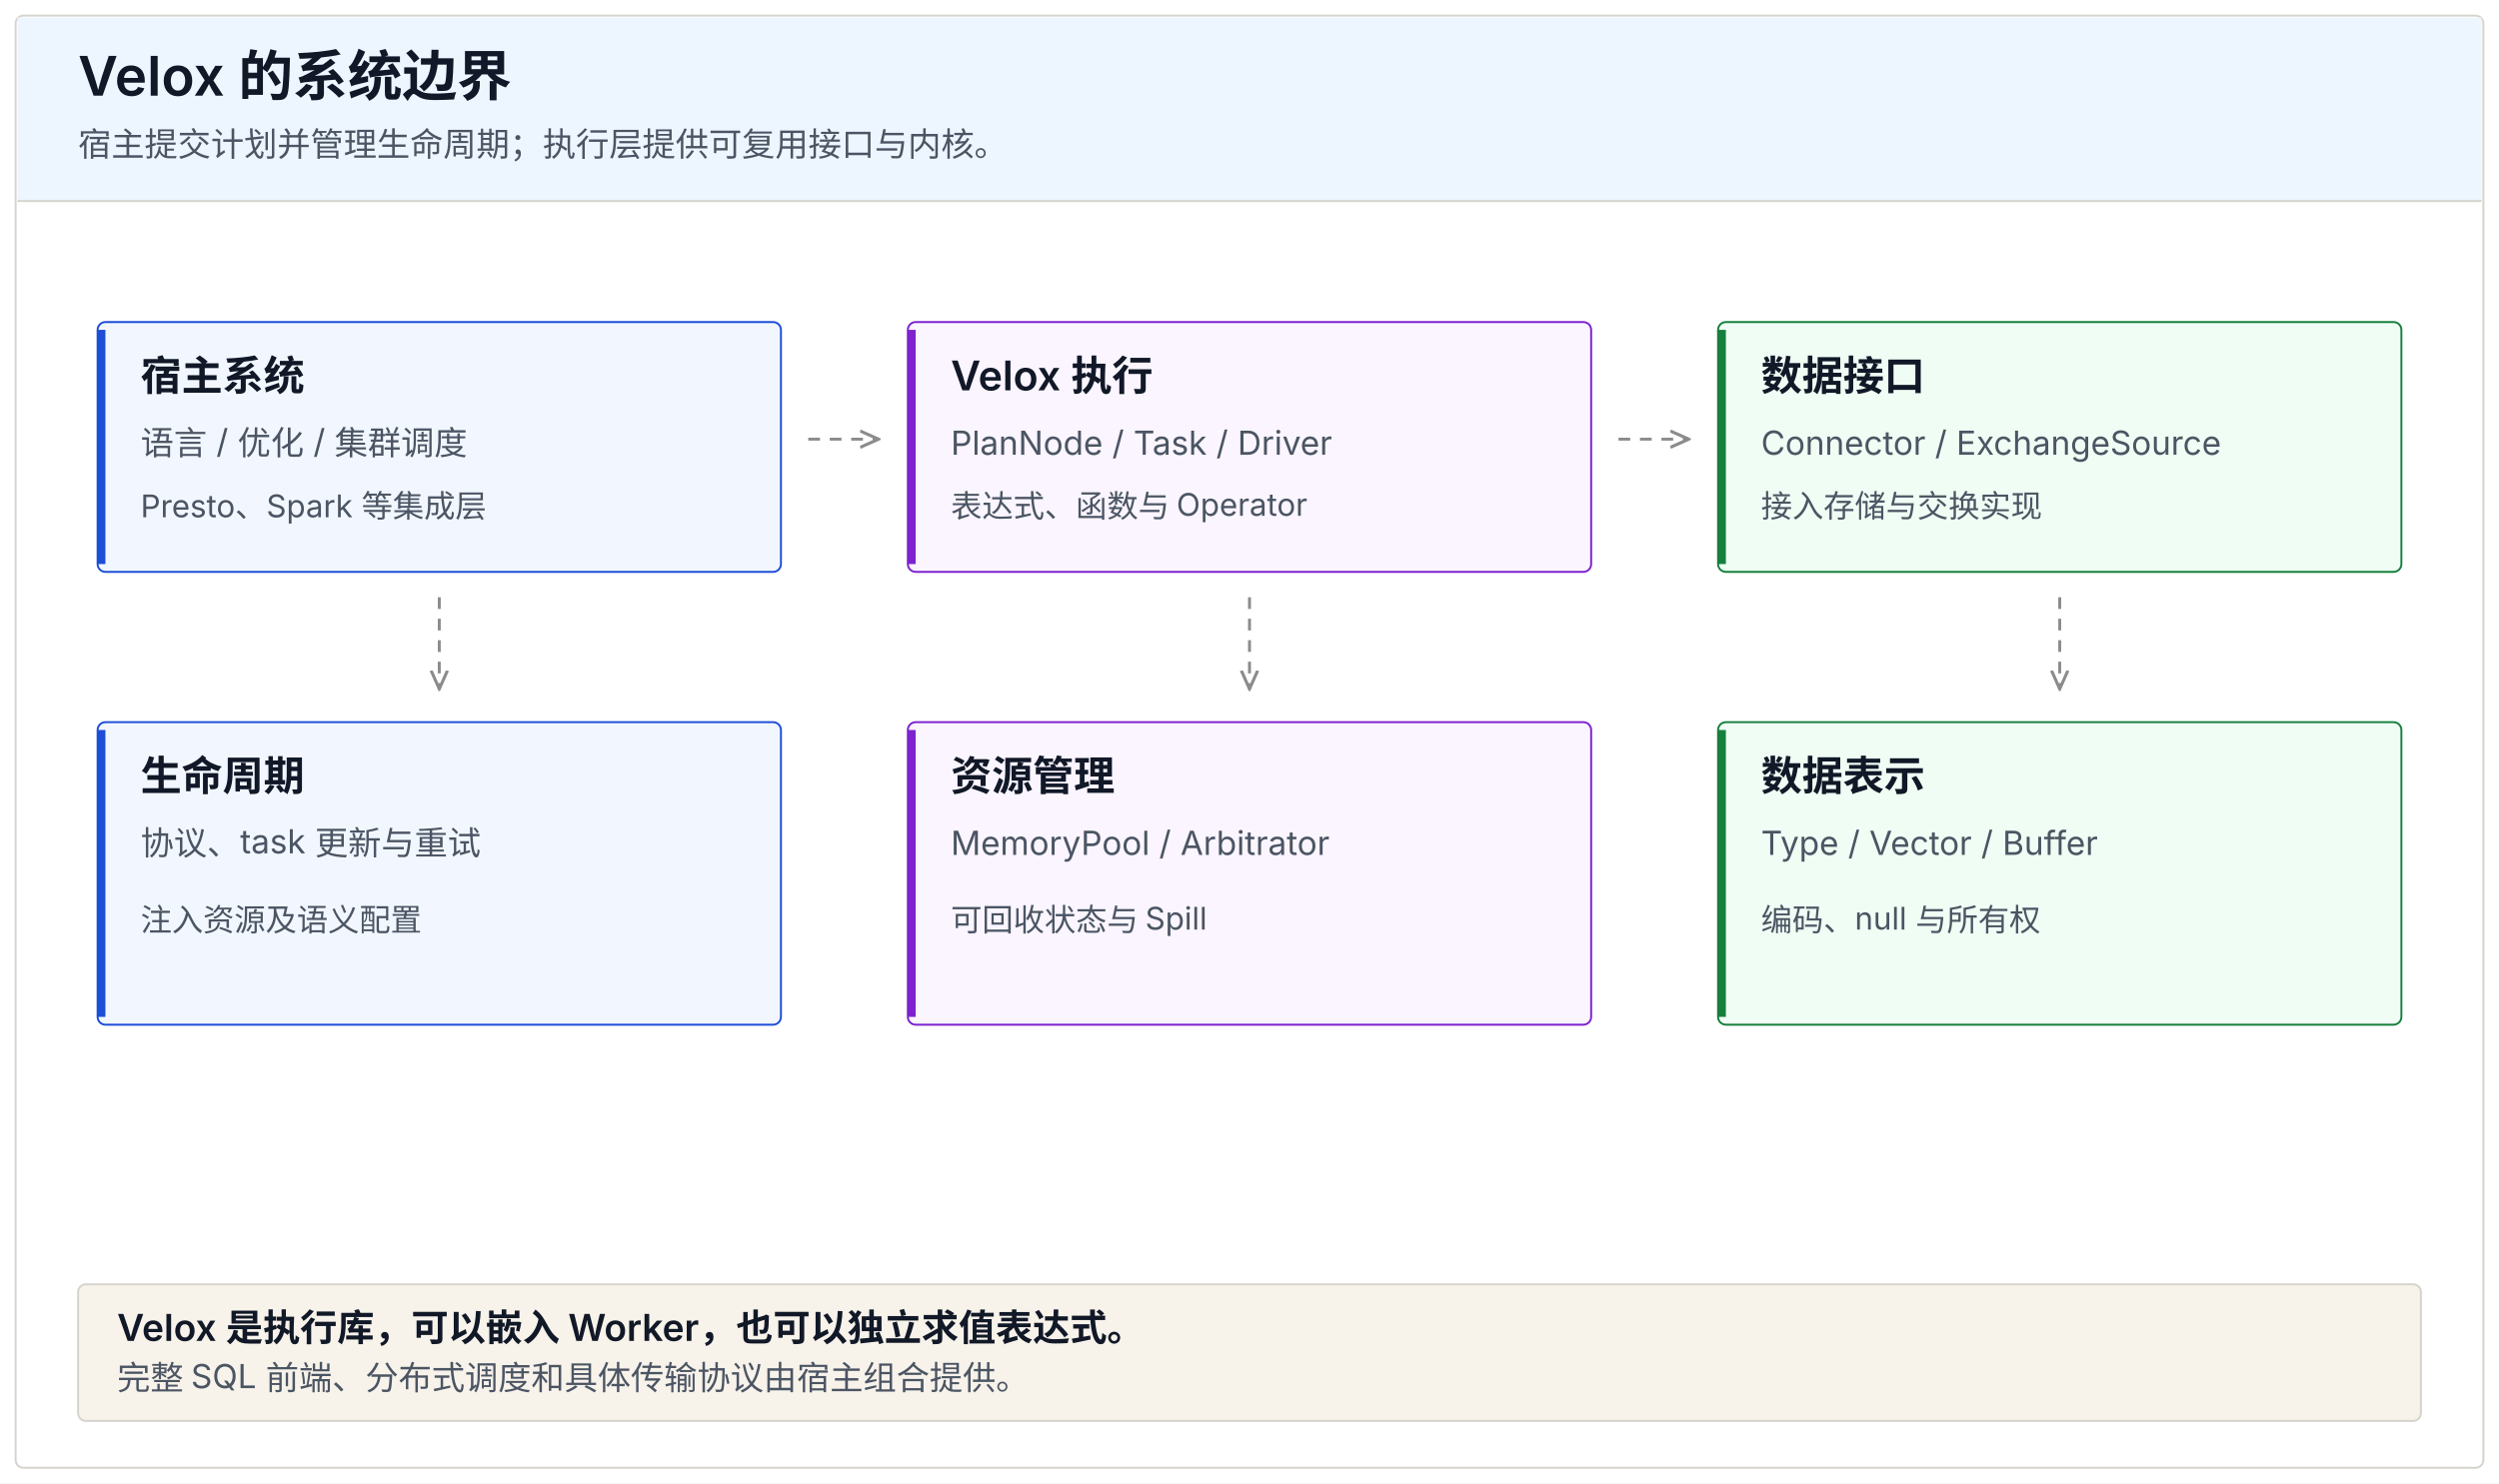
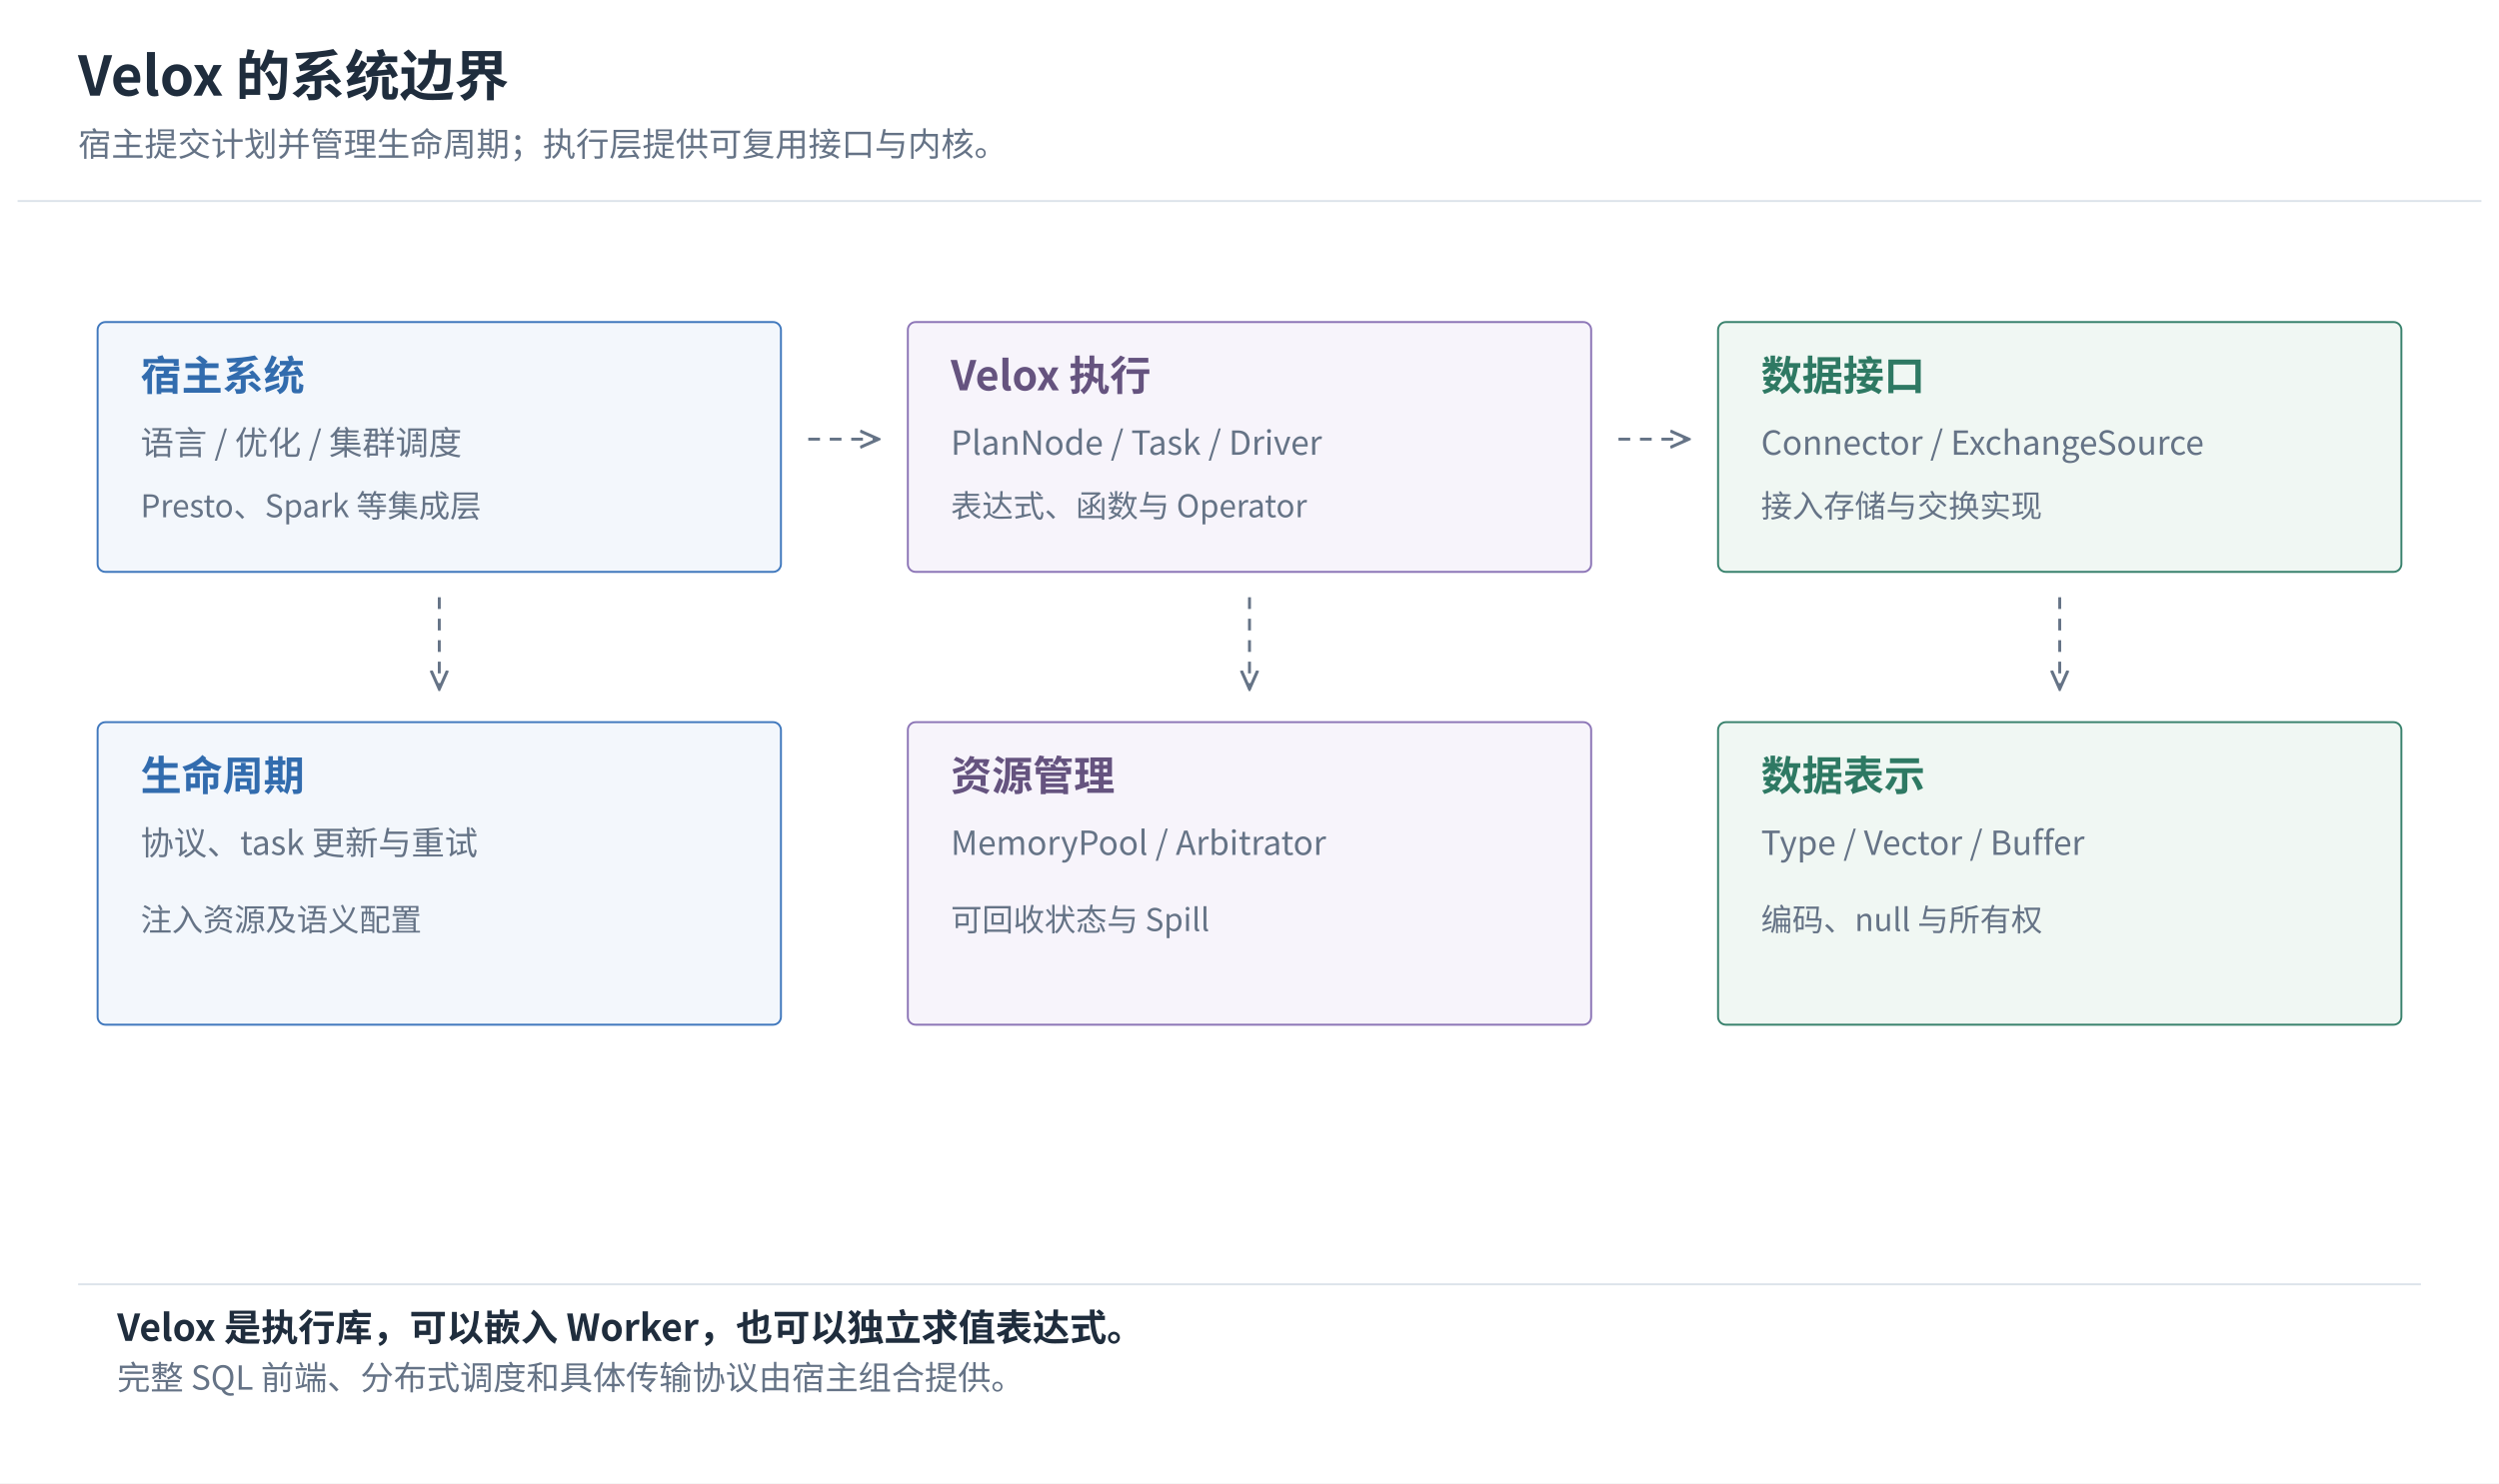
<svg xmlns="http://www.w3.org/2000/svg" width="1280" height="760" viewBox="0 0 1280 760" role="img" aria-labelledby="title desc">
  <defs>
    <marker id="arrow" viewBox="0 0 10 10" refX="9" refY="5" markerWidth="7" markerHeight="7" orient="auto-start-reverse">
-       <path d="M 0 1 L 9 5 L 0 9" fill="none" stroke="#8b8b8b" stroke-width="1.5" />
+       <path d="M 0 1 L 9 5 L 0 9" fill="none" stroke="#657386" stroke-width="1.5" />
    </marker>
  </defs>
  <rect x="0" y="0" width="1280" height="760" rx="0" fill="white" stroke="none" stroke-width="1" />
-   <rect x="8" y="8" width="1264" height="744" rx="4" fill="white" stroke="#d6d3cc" stroke-width="1" />
-   <rect x="9" y="9" width="1262" height="94" rx="0" fill="#edf5ff" stroke="none" stroke-width="1" />
-   <line x1="9" y1="103" x2="1271" y2="103" stroke="#d6d3cc" stroke-width="1" />
-   <text x="40" y="49" font-family="Inter, Noto Sans SC, Noto Sans CJK SC, Arial, sans-serif" fill="#111827" font-size="28" font-weight="600" text-anchor="start">Velox 的系统边界</text>
-   <text x="40" y="80" font-family="Inter, Noto Sans SC, Noto Sans CJK SC, Arial, sans-serif" fill="#4b5563" font-size="17" font-weight="400" text-anchor="start">宿主提交计划并管理生命周期；执行层提供可复用接口与内核。</text>
-   <rect x="50" y="165" width="350" height="128" rx="4" fill="#f2f7ff" stroke="#1d4ed8" stroke-width="1" />
-   <rect x="50" y="169" width="4" height="120" rx="0" fill="#1d4ed8" stroke="none" stroke-width="1" />
-   <text x="72" y="200" font-family="Inter, Noto Sans SC, Noto Sans CJK SC, Arial, sans-serif" fill="#111827" font-size="21" font-weight="600" text-anchor="start">宿主系统</text>
-   <text x="72" y="233" font-family="Inter, Noto Sans SC, Noto Sans CJK SC, Arial, sans-serif" fill="#4b5563" font-size="17" font-weight="400" text-anchor="start">语言 / 优化 / 集群调度</text>
-   <text x="72" y="265" font-family="Inter, Noto Sans SC, Noto Sans CJK SC, Arial, sans-serif" fill="#4b5563" font-size="16" font-weight="400" text-anchor="start">Presto、Spark 等集成层</text>
-   <polyline points="414,225 450,225" fill="none" stroke="#8b8b8b" stroke-width="1.5" stroke-dasharray="6 5" marker-end="url(#arrow)" />
-   <rect x="50" y="370" width="350" height="155" rx="4" fill="#f2f7ff" stroke="#1d4ed8" stroke-width="1" />
-   <rect x="50" y="374" width="4" height="147" rx="0" fill="#1d4ed8" stroke="none" stroke-width="1" />
-   <text x="72" y="405" font-family="Inter, Noto Sans SC, Noto Sans CJK SC, Arial, sans-serif" fill="#111827" font-size="21" font-weight="600" text-anchor="start">生命周期</text>
-   <text x="72" y="438" font-family="Inter, Noto Sans SC, Noto Sans CJK SC, Arial, sans-serif" fill="#4b5563" font-size="17" font-weight="400" text-anchor="start">协议、task 更新与重试</text>
-   <text x="72" y="477" font-family="Inter, Noto Sans SC, Noto Sans CJK SC, Arial, sans-serif" fill="#4b5563" font-size="16" font-weight="400" text-anchor="start">注入资源及语义配置</text>
-   <polyline points="225,306 225,353" fill="none" stroke="#8b8b8b" stroke-width="1.5" stroke-dasharray="6 5" marker-end="url(#arrow)" />
-   <rect x="465" y="165" width="350" height="128" rx="4" fill="#faf5ff" stroke="#7e22ce" stroke-width="1" />
-   <rect x="465" y="169" width="4" height="120" rx="0" fill="#7e22ce" stroke="none" stroke-width="1" />
-   <text x="487" y="200" font-family="Inter, Noto Sans SC, Noto Sans CJK SC, Arial, sans-serif" fill="#111827" font-size="21" font-weight="600" text-anchor="start">Velox 执行</text>
-   <text x="487" y="233" font-family="Inter, Noto Sans SC, Noto Sans CJK SC, Arial, sans-serif" fill="#4b5563" font-size="17" font-weight="400" text-anchor="start">PlanNode / Task / Driver</text>
-   <text x="487" y="265" font-family="Inter, Noto Sans SC, Noto Sans CJK SC, Arial, sans-serif" fill="#4b5563" font-size="16" font-weight="400" text-anchor="start">表达式、函数与 Operator</text>
-   <polyline points="829,225 865,225" fill="none" stroke="#8b8b8b" stroke-width="1.5" stroke-dasharray="6 5" marker-end="url(#arrow)" />
-   <rect x="465" y="370" width="350" height="155" rx="4" fill="#faf5ff" stroke="#7e22ce" stroke-width="1" />
-   <rect x="465" y="374" width="4" height="147" rx="0" fill="#7e22ce" stroke="none" stroke-width="1" />
-   <text x="487" y="405" font-family="Inter, Noto Sans SC, Noto Sans CJK SC, Arial, sans-serif" fill="#111827" font-size="21" font-weight="600" text-anchor="start">资源管理</text>
-   <text x="487" y="438" font-family="Inter, Noto Sans SC, Noto Sans CJK SC, Arial, sans-serif" fill="#4b5563" font-size="17" font-weight="400" text-anchor="start">MemoryPool / Arbitrator</text>
-   <text x="487" y="477" font-family="Inter, Noto Sans SC, Noto Sans CJK SC, Arial, sans-serif" fill="#4b5563" font-size="16" font-weight="400" text-anchor="start">可回收状态与 Spill</text>
-   <polyline points="640,306 640,353" fill="none" stroke="#8b8b8b" stroke-width="1.5" stroke-dasharray="6 5" marker-end="url(#arrow)" />
-   <rect x="880" y="165" width="350" height="128" rx="4" fill="#f0fdf4" stroke="#15803d" stroke-width="1" />
-   <rect x="880" y="169" width="4" height="120" rx="0" fill="#15803d" stroke="none" stroke-width="1" />
-   <text x="902" y="200" font-family="Inter, Noto Sans SC, Noto Sans CJK SC, Arial, sans-serif" fill="#111827" font-size="21" font-weight="600" text-anchor="start">数据接口</text>
-   <text x="902" y="233" font-family="Inter, Noto Sans SC, Noto Sans CJK SC, Arial, sans-serif" fill="#4b5563" font-size="17" font-weight="400" text-anchor="start">Connector / ExchangeSource</text>
-   <text x="902" y="265" font-family="Inter, Noto Sans SC, Noto Sans CJK SC, Arial, sans-serif" fill="#4b5563" font-size="16" font-weight="400" text-anchor="start">接入存储与交换实现</text>
-   <rect x="880" y="370" width="350" height="155" rx="4" fill="#f0fdf4" stroke="#15803d" stroke-width="1" />
-   <rect x="880" y="374" width="4" height="147" rx="0" fill="#15803d" stroke="none" stroke-width="1" />
-   <text x="902" y="405" font-family="Inter, Noto Sans SC, Noto Sans CJK SC, Arial, sans-serif" fill="#111827" font-size="21" font-weight="600" text-anchor="start">数据表示</text>
-   <text x="902" y="438" font-family="Inter, Noto Sans SC, Noto Sans CJK SC, Arial, sans-serif" fill="#4b5563" font-size="17" font-weight="400" text-anchor="start">Type / Vector / Buffer</text>
-   <text x="902" y="477" font-family="Inter, Noto Sans SC, Noto Sans CJK SC, Arial, sans-serif" fill="#4b5563" font-size="16" font-weight="400" text-anchor="start">编码、null 与所有权</text>
-   <polyline points="1055,306 1055,353" fill="none" stroke="#8b8b8b" stroke-width="1.5" stroke-dasharray="6 5" marker-end="url(#arrow)" />
-   <rect x="40" y="658" width="1200" height="70" rx="4" fill="#f7f2ea" stroke="#d6d3cc" stroke-width="1" />
-   <text x="60" y="687" font-family="Inter, Noto Sans SC, Noto Sans CJK SC, Arial, sans-serif" fill="#111827" font-size="19" font-weight="600" text-anchor="start">Velox 是执行库，可以嵌入 Worker，也可以独立求值表达式。</text>
-   <text x="60" y="712" font-family="Inter, Noto Sans SC, Noto Sans CJK SC, Arial, sans-serif" fill="#4b5563" font-size="17" font-weight="400" text-anchor="start">完整 SQL 前端、分布式调度和具体传输协议由宿主组合提供。</text>
+   <rect x="8" y="8" width="1264" height="744" rx="4" fill="white" stroke="none" stroke-width="1" />
+   <rect x="9" y="9" width="1262" height="94" rx="0" fill="#ffffff" stroke="none" stroke-width="1" />
+   <line x1="9" y1="103" x2="1271" y2="103" stroke="#dce3ea" stroke-width="1" />
+   <text x="40" y="49" font-family="Noto Sans SC, Noto Sans CJK SC, Inter, Arial, sans-serif" fill="#1f2d3d" font-size="28" font-weight="600" text-anchor="start">Velox 的系统边界</text>
+   <text x="40" y="80" font-family="Noto Sans SC, Noto Sans CJK SC, Inter, Arial, sans-serif" fill="#657386" font-size="17" font-weight="400" text-anchor="start">宿主提交计划并管理生命周期；执行层提供可复用接口与内核。</text>
+   <rect x="50" y="165" width="350" height="128" rx="4" fill="#f3f7fc" stroke="#4078bd" stroke-width="1" />
+   <rect x="50" y="169" width="4" height="120" rx="0" fill="none" stroke="none" stroke-width="1" />
+   <text x="72" y="200" font-family="Noto Sans SC, Noto Sans CJK SC, Inter, Arial, sans-serif" fill="#326cae" font-size="21" font-weight="600" text-anchor="start">宿主系统</text>
+   <text x="72" y="233" font-family="Noto Sans SC, Noto Sans CJK SC, Inter, Arial, sans-serif" fill="#657386" font-size="17" font-weight="400" text-anchor="start">语言 / 优化 / 集群调度</text>
+   <text x="72" y="265" font-family="Noto Sans SC, Noto Sans CJK SC, Inter, Arial, sans-serif" fill="#657386" font-size="16" font-weight="400" text-anchor="start">Presto、Spark 等集成层</text>
+   <polyline points="414,225 450,225" fill="none" stroke="#657386" stroke-width="1.5" stroke-dasharray="6 5" marker-end="url(#arrow)" />
+   <rect x="50" y="370" width="350" height="155" rx="4" fill="#f3f7fc" stroke="#4078bd" stroke-width="1" />
+   <rect x="50" y="374" width="4" height="147" rx="0" fill="none" stroke="none" stroke-width="1" />
+   <text x="72" y="405" font-family="Noto Sans SC, Noto Sans CJK SC, Inter, Arial, sans-serif" fill="#326cae" font-size="21" font-weight="600" text-anchor="start">生命周期</text>
+   <text x="72" y="438" font-family="Noto Sans SC, Noto Sans CJK SC, Inter, Arial, sans-serif" fill="#657386" font-size="17" font-weight="400" text-anchor="start">协议、task 更新与重试</text>
+   <text x="72" y="477" font-family="Noto Sans SC, Noto Sans CJK SC, Inter, Arial, sans-serif" fill="#657386" font-size="16" font-weight="400" text-anchor="start">注入资源及语义配置</text>
+   <polyline points="225,306 225,353" fill="none" stroke="#657386" stroke-width="1.5" stroke-dasharray="6 5" marker-end="url(#arrow)" />
+   <rect x="465" y="165" width="350" height="128" rx="4" fill="#f7f4fb" stroke="#8d76b7" stroke-width="1" />
+   <rect x="465" y="169" width="4" height="120" rx="0" fill="none" stroke="none" stroke-width="1" />
+   <text x="487" y="200" font-family="Noto Sans SC, Noto Sans CJK SC, Inter, Arial, sans-serif" fill="#65537f" font-size="21" font-weight="600" text-anchor="start">Velox 执行</text>
+   <text x="487" y="233" font-family="Noto Sans SC, Noto Sans CJK SC, Inter, Arial, sans-serif" fill="#657386" font-size="17" font-weight="400" text-anchor="start">PlanNode / Task / Driver</text>
+   <text x="487" y="265" font-family="Noto Sans SC, Noto Sans CJK SC, Inter, Arial, sans-serif" fill="#657386" font-size="16" font-weight="400" text-anchor="start">表达式、函数与 Operator</text>
+   <polyline points="829,225 865,225" fill="none" stroke="#657386" stroke-width="1.5" stroke-dasharray="6 5" marker-end="url(#arrow)" />
+   <rect x="465" y="370" width="350" height="155" rx="4" fill="#f7f4fb" stroke="#8d76b7" stroke-width="1" />
+   <rect x="465" y="374" width="4" height="147" rx="0" fill="none" stroke="none" stroke-width="1" />
+   <text x="487" y="405" font-family="Noto Sans SC, Noto Sans CJK SC, Inter, Arial, sans-serif" fill="#65537f" font-size="21" font-weight="600" text-anchor="start">资源管理</text>
+   <text x="487" y="438" font-family="Noto Sans SC, Noto Sans CJK SC, Inter, Arial, sans-serif" fill="#657386" font-size="17" font-weight="400" text-anchor="start">MemoryPool / Arbitrator</text>
+   <text x="487" y="477" font-family="Noto Sans SC, Noto Sans CJK SC, Inter, Arial, sans-serif" fill="#657386" font-size="16" font-weight="400" text-anchor="start">可回收状态与 Spill</text>
+   <polyline points="640,306 640,353" fill="none" stroke="#657386" stroke-width="1.5" stroke-dasharray="6 5" marker-end="url(#arrow)" />
+   <rect x="880" y="165" width="350" height="128" rx="4" fill="#f0f7f3" stroke="#39826d" stroke-width="1" />
+   <rect x="880" y="169" width="4" height="120" rx="0" fill="none" stroke="none" stroke-width="1" />
+   <text x="902" y="200" font-family="Noto Sans SC, Noto Sans CJK SC, Inter, Arial, sans-serif" fill="#2e7963" font-size="21" font-weight="600" text-anchor="start">数据接口</text>
+   <text x="902" y="233" font-family="Noto Sans SC, Noto Sans CJK SC, Inter, Arial, sans-serif" fill="#657386" font-size="17" font-weight="400" text-anchor="start">Connector / ExchangeSource</text>
+   <text x="902" y="265" font-family="Noto Sans SC, Noto Sans CJK SC, Inter, Arial, sans-serif" fill="#657386" font-size="16" font-weight="400" text-anchor="start">接入存储与交换实现</text>
+   <rect x="880" y="370" width="350" height="155" rx="4" fill="#f0f7f3" stroke="#39826d" stroke-width="1" />
+   <rect x="880" y="374" width="4" height="147" rx="0" fill="none" stroke="none" stroke-width="1" />
+   <text x="902" y="405" font-family="Noto Sans SC, Noto Sans CJK SC, Inter, Arial, sans-serif" fill="#2e7963" font-size="21" font-weight="600" text-anchor="start">数据表示</text>
+   <text x="902" y="438" font-family="Noto Sans SC, Noto Sans CJK SC, Inter, Arial, sans-serif" fill="#657386" font-size="17" font-weight="400" text-anchor="start">Type / Vector / Buffer</text>
+   <text x="902" y="477" font-family="Noto Sans SC, Noto Sans CJK SC, Inter, Arial, sans-serif" fill="#657386" font-size="16" font-weight="400" text-anchor="start">编码、null 与所有权</text>
+   <polyline points="1055,306 1055,353" fill="none" stroke="#657386" stroke-width="1.5" stroke-dasharray="6 5" marker-end="url(#arrow)" />
+   <rect x="40" y="658" width="1200" height="70" rx="4" fill="#ffffff" stroke="none" stroke-width="1" />
+   <line x1="40.0" y1="658.0" x2="1240.0" y2="658.0" stroke="#dce3ea" stroke-width="1" data-style-decoration="summary-divider" />
+   <text x="60" y="687" font-family="Noto Sans SC, Noto Sans CJK SC, Inter, Arial, sans-serif" fill="#1f2d3d" font-size="19" font-weight="600" text-anchor="start">Velox 是执行库，可以嵌入 Worker，也可以独立求值表达式。</text>
+   <text x="60" y="712" font-family="Noto Sans SC, Noto Sans CJK SC, Inter, Arial, sans-serif" fill="#657386" font-size="17" font-weight="400" text-anchor="start">完整 SQL 前端、分布式调度和具体传输协议由宿主组合提供。</text>
</svg>
